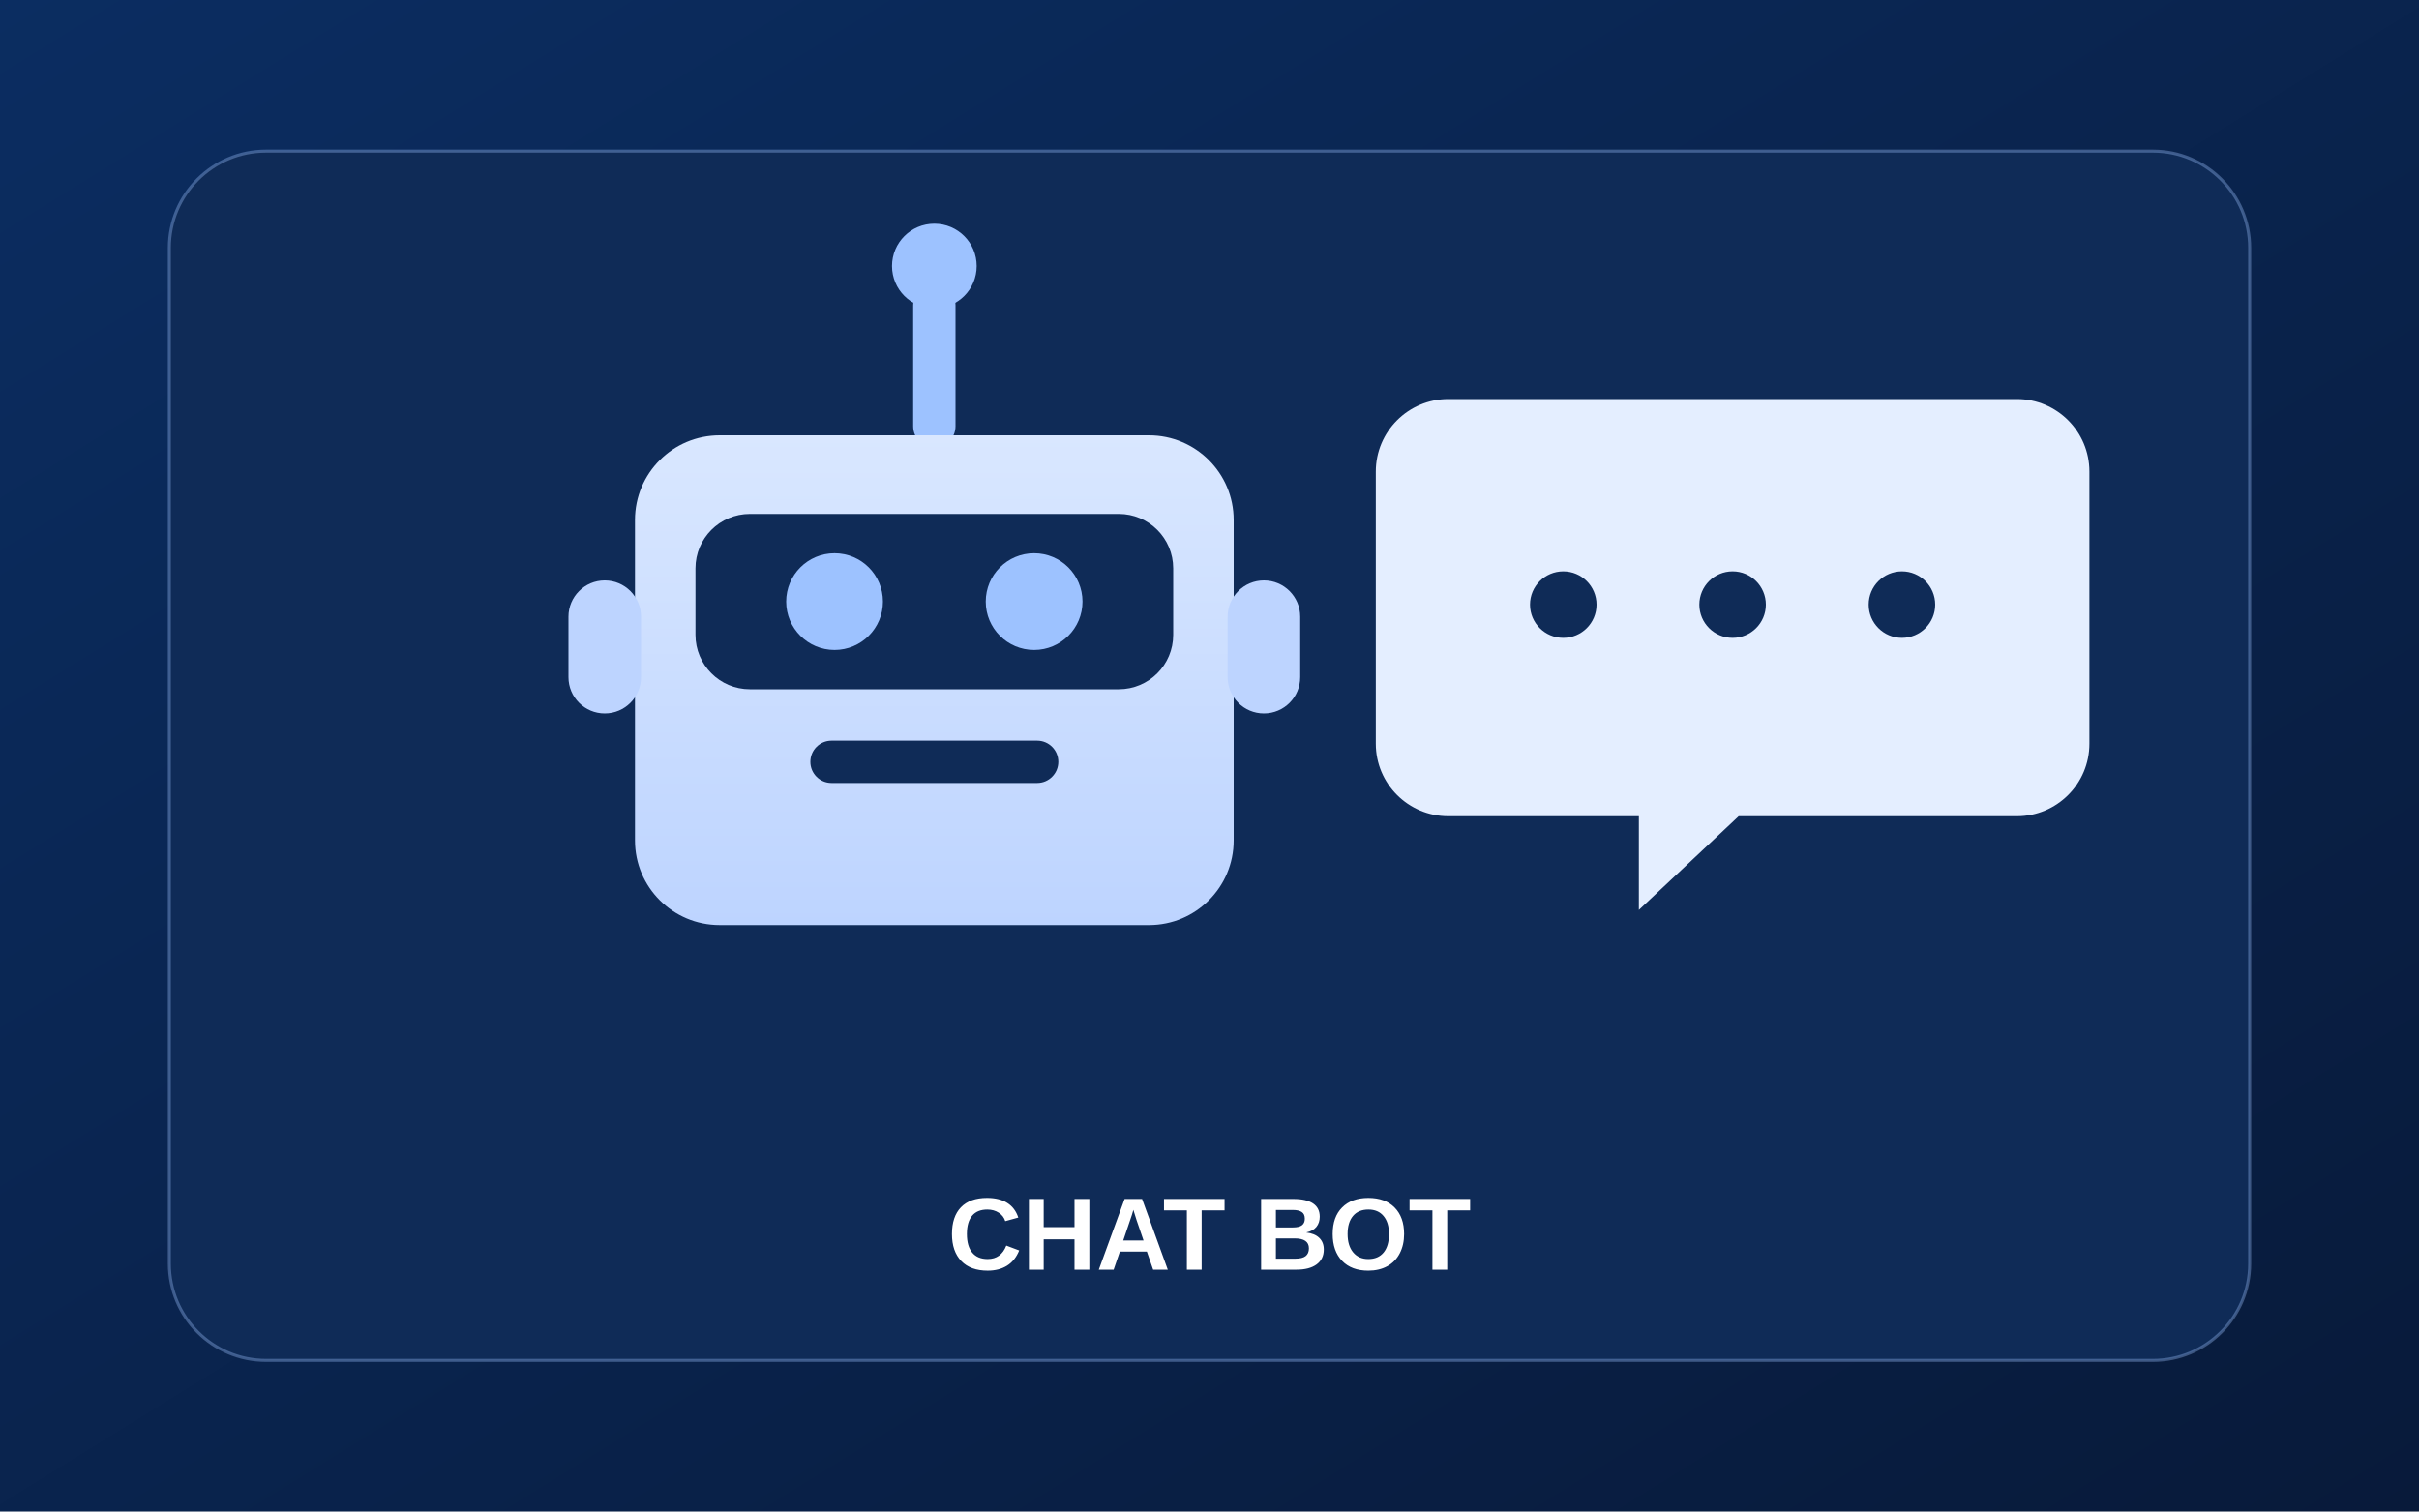
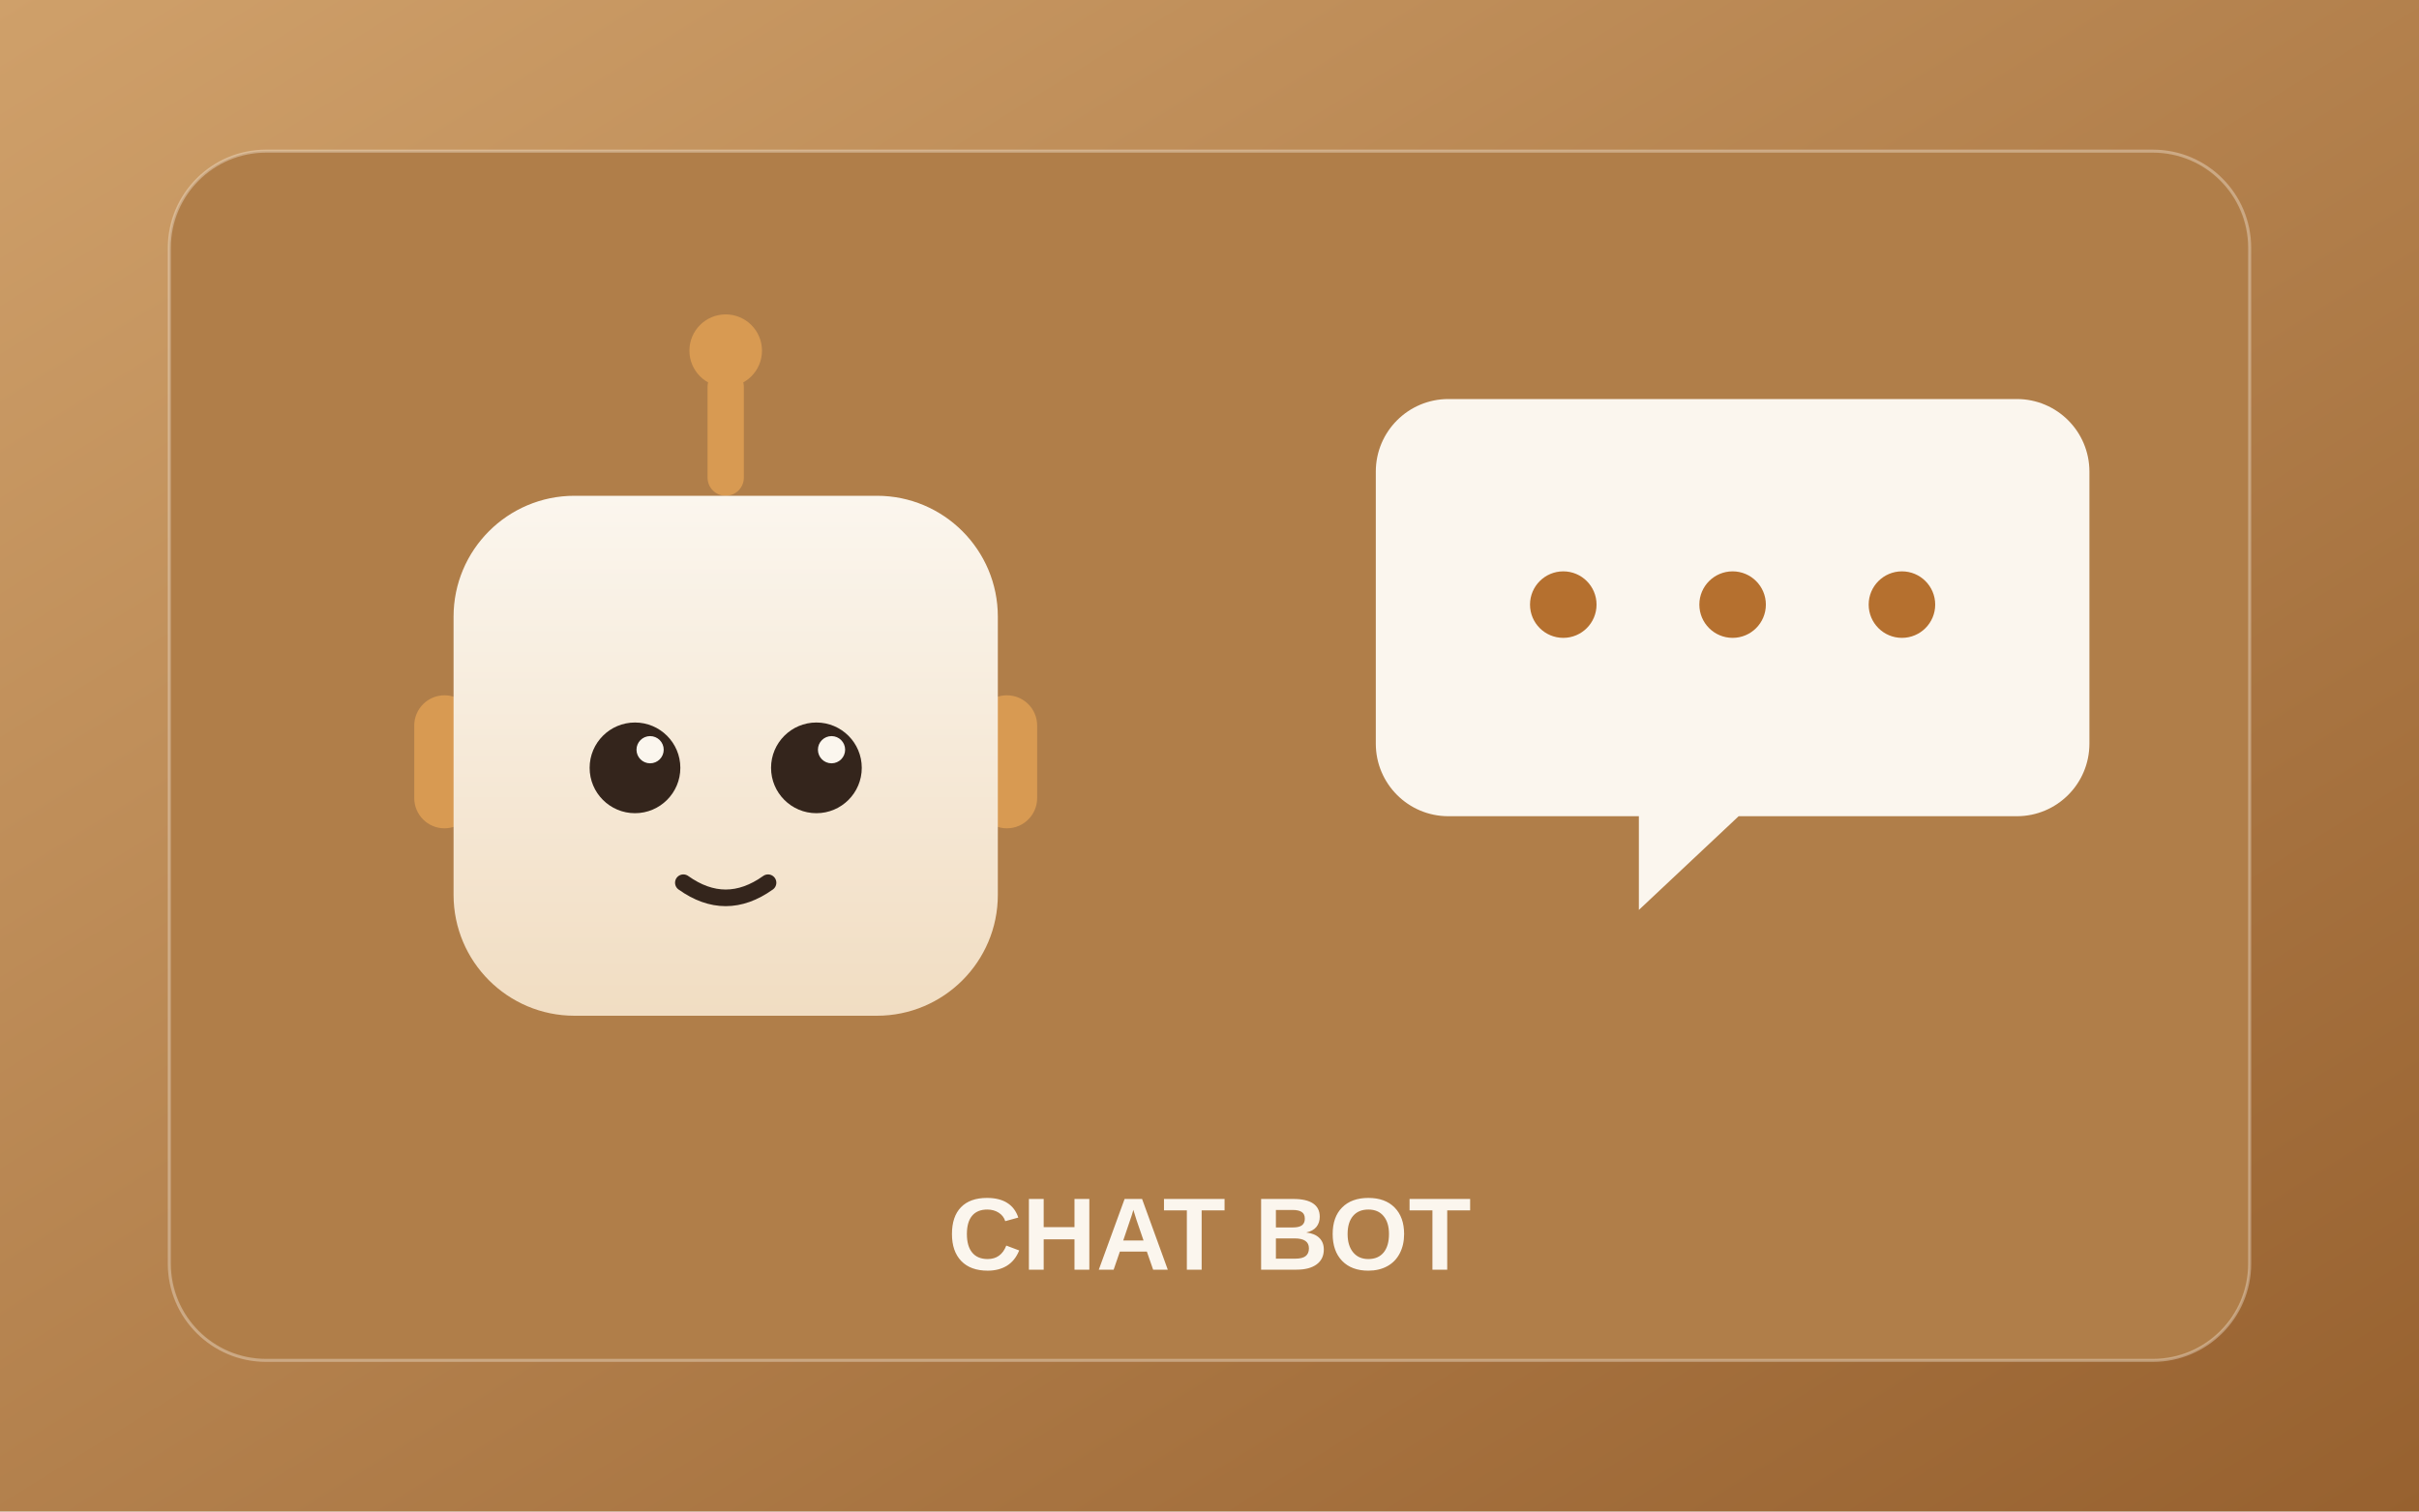
- <svg xmlns="http://www.w3.org/2000/svg" viewBox="0 0 800 500" role="img" aria-label="????????????????">
+ <svg xmlns="http://www.w3.org/2000/svg" viewBox="0 0 800 500" role="img" aria-label="ヘアサロン AIコンシェルジュBotのデモ">
  <defs>
    <linearGradient id="bgRobot" x1="0%" y1="0%" x2="100%" y2="100%">
-       <stop offset="0%" stop-color="#0b2d61" />
-       <stop offset="100%" stop-color="#081a3a" />
+       <stop offset="0%" stop-color="#cfa06a" />
+       <stop offset="100%" stop-color="#97612f" />
    </linearGradient>
    <linearGradient id="robotFace" x1="0%" y1="0%" x2="0%" y2="100%">
-       <stop offset="0%" stop-color="#d9e7ff" />
-       <stop offset="100%" stop-color="#bdd4ff" />
+       <stop offset="0%" stop-color="#fbf6ee" />
+       <stop offset="100%" stop-color="#f1ddc2" />
    </linearGradient>
  </defs>
  <rect width="800" height="500" fill="url(#bgRobot)" />
-   <rect x="56" y="50" width="688" height="400" rx="32" fill="#0f2b57" stroke="#9dc2ff" stroke-opacity=".35" />
-   <g transform="translate(210 88)">
-     <rect x="92" y="6" width="14" height="54" rx="7" fill="#9dc2ff" />
-     <circle cx="99" cy="0" r="14" fill="#9dc2ff" />
-     <rect x="0" y="56" width="198" height="162" rx="28" fill="url(#robotFace)" />
-     <rect x="20" y="82" width="158" height="58" rx="18" fill="#0f2b57" />
-     <circle cx="66" cy="111" r="16" fill="#9dc2ff" />
-     <circle cx="132" cy="111" r="16" fill="#9dc2ff" />
-     <rect x="58" y="157" width="82" height="14" rx="7" fill="#0f2b57" />
-     <rect x="-22" y="104" width="24" height="44" rx="12" fill="#bdd4ff" />
-     <rect x="196" y="104" width="24" height="44" rx="12" fill="#bdd4ff" />
+   <rect x="56" y="50" width="688" height="400" rx="32" fill="#b07e49" stroke="#fbf6ee" stroke-opacity=".35" />
+   <g transform="translate(150 150)">
+     <rect x="84" y="-28" width="12" height="42" rx="6" fill="#d89a52" />
+     <circle cx="90" cy="-34" r="12" fill="#d89a52" />
+     <rect x="-13" y="80" width="20" height="44" rx="10" fill="#d89a52" />
+     <rect x="173" y="80" width="20" height="44" rx="10" fill="#d89a52" />
+     <rect x="0" y="14" width="180" height="172" rx="40" fill="url(#robotFace)" />
+     <circle cx="60" cy="104" r="15" fill="#34251c" />
+     <circle cx="120" cy="104" r="15" fill="#34251c" />
+     <circle cx="65" cy="98" r="4.5" fill="#fbf6ee" />
+     <circle cx="125" cy="98" r="4.5" fill="#fbf6ee" />
+     <path d="M76 142 Q90 152 104 142" fill="none" stroke="#34251c" stroke-width="5.5" stroke-linecap="round" />
  </g>
  <g transform="translate(455 132)">
-     <path d="M0 24a24 24 0 0 1 24-24h188a24 24 0 0 1 24 24v90a24 24 0 0 1-24 24h-92l-33 31v-31H24A24 24 0 0 1 0 114z" fill="#e4eeff" />
-     <circle cx="62" cy="68" r="11" fill="#0f2b57" />
-     <circle cx="118" cy="68" r="11" fill="#0f2b57" />
-     <circle cx="174" cy="68" r="11" fill="#0f2b57" />
+     <path d="M0 24a24 24 0 0 1 24-24h188a24 24 0 0 1 24 24v90a24 24 0 0 1-24 24h-92l-33 31v-31H24A24 24 0 0 1 0 114z" fill="#fbf6ee" />
+     <circle cx="62" cy="68" r="11" fill="#b5702f" />
+     <circle cx="118" cy="68" r="11" fill="#b5702f" />
+     <circle cx="174" cy="68" r="11" fill="#b5702f" />
  </g>
-   <text x="400" y="420" text-anchor="middle" fill="#ffffff" font-family="Arial, sans-serif" font-size="34" font-weight="700">
+   <text x="400" y="420" text-anchor="middle" fill="#fbf6ee" font-family="Arial, sans-serif" font-size="34" font-weight="700">
    CHAT BOT
  </text>
</svg>
